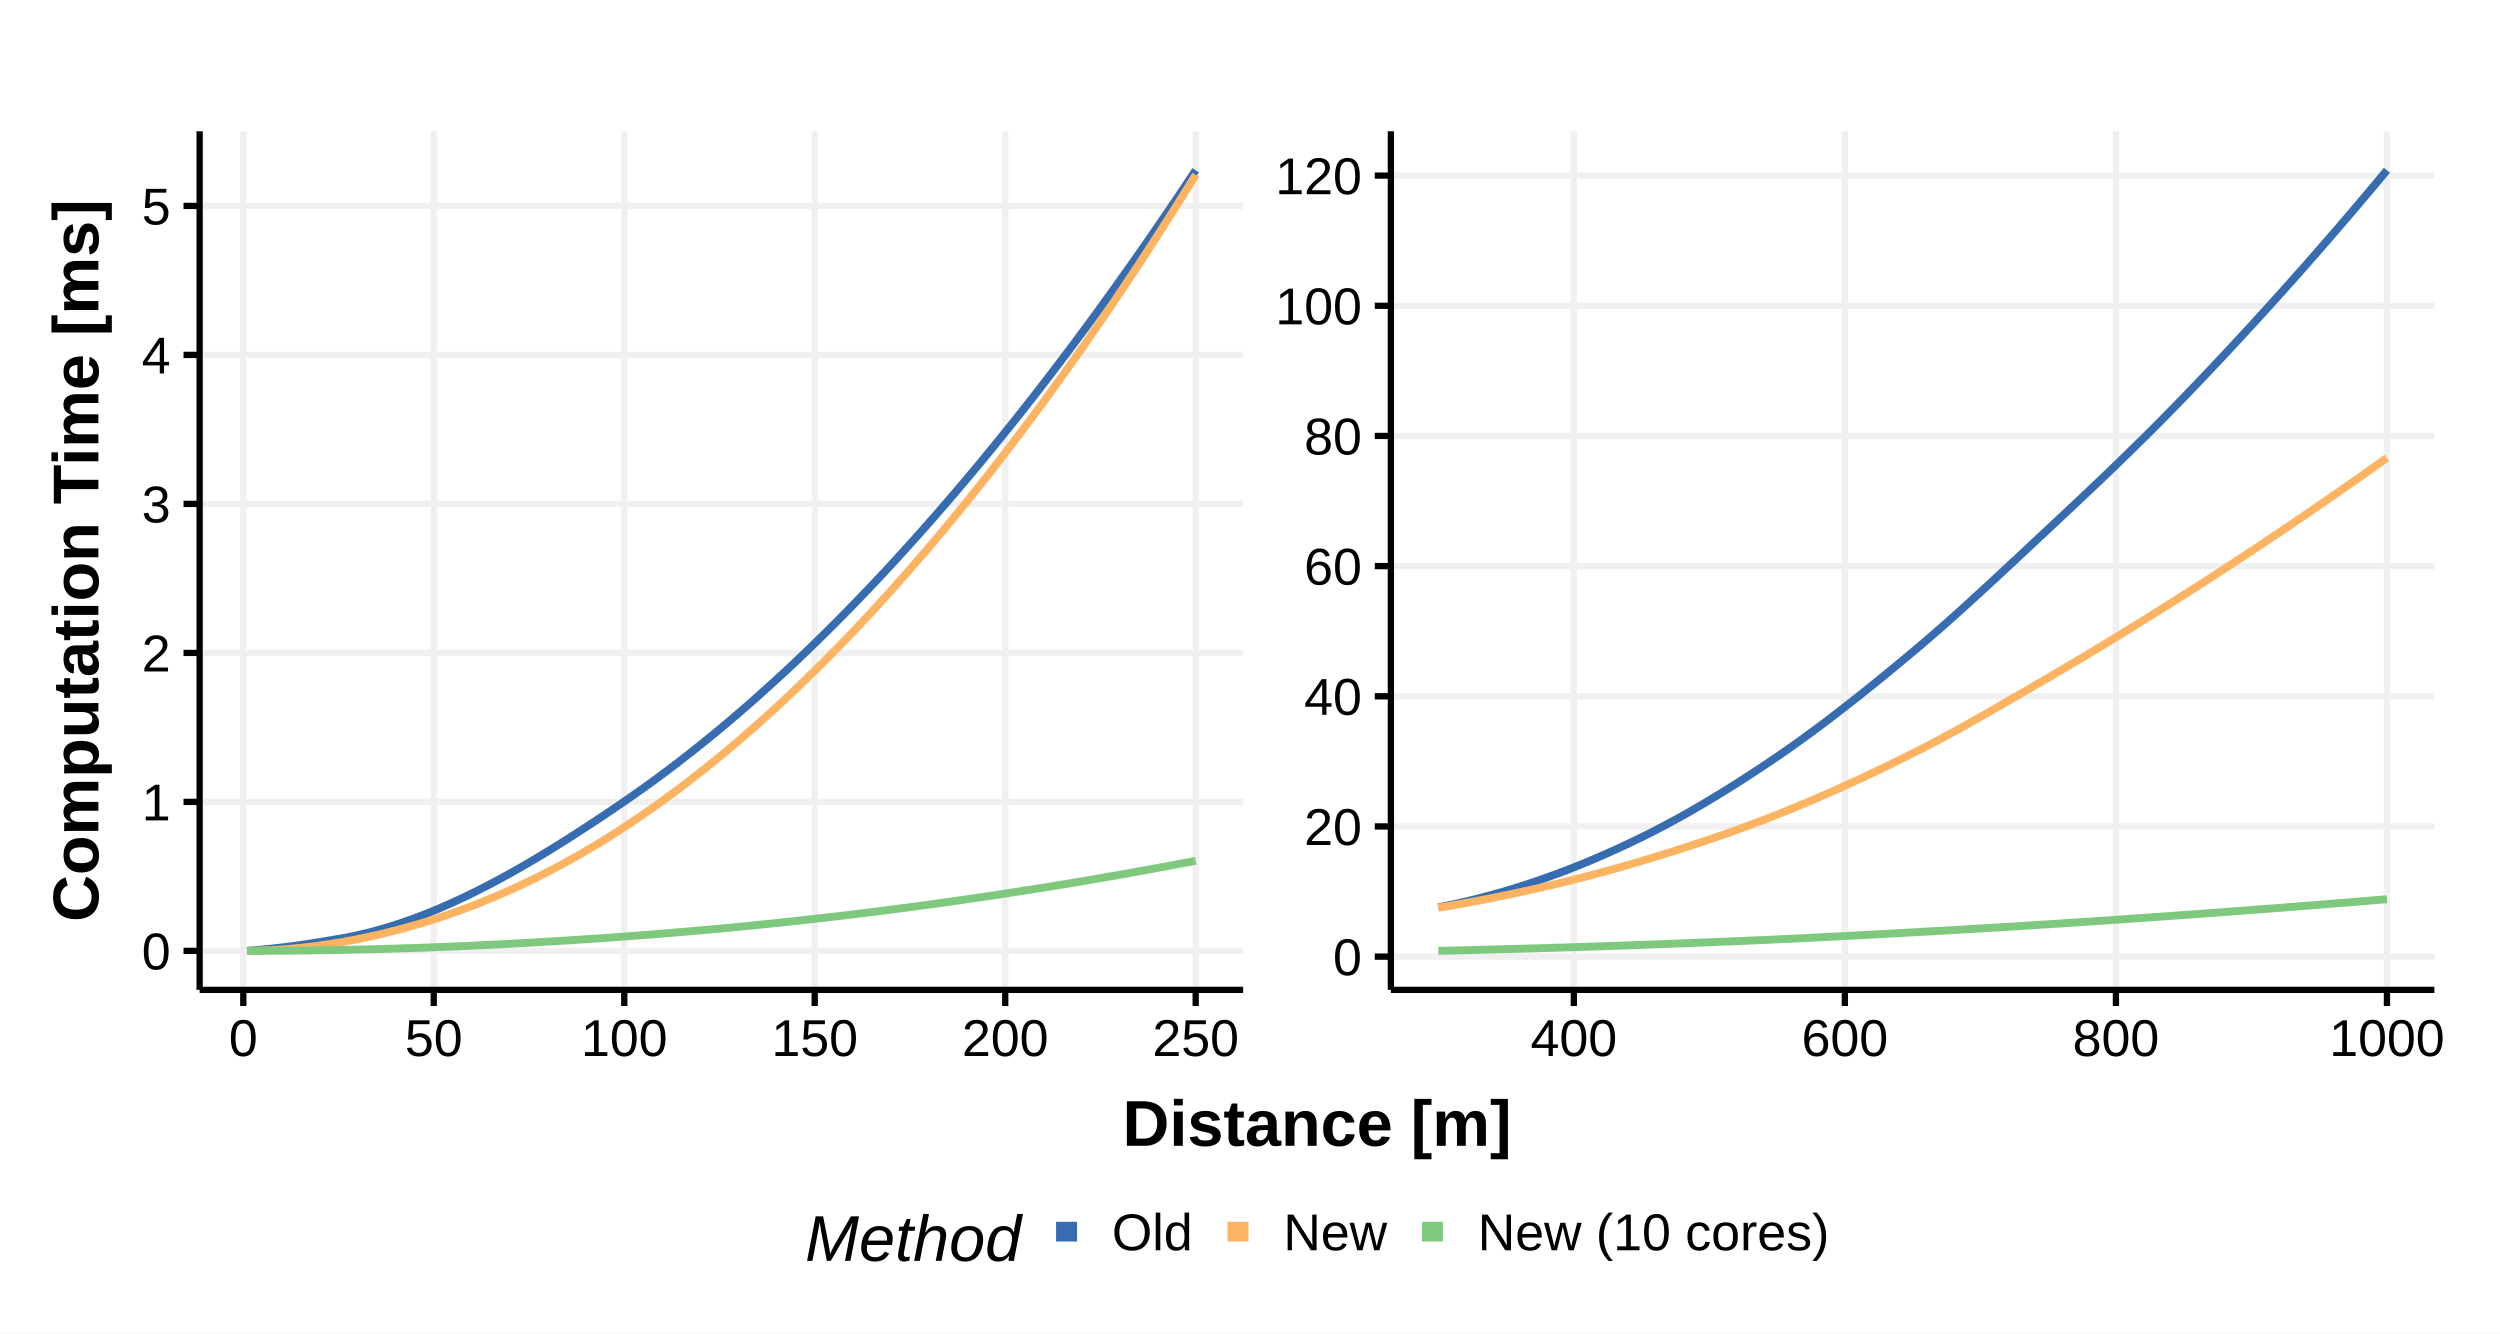
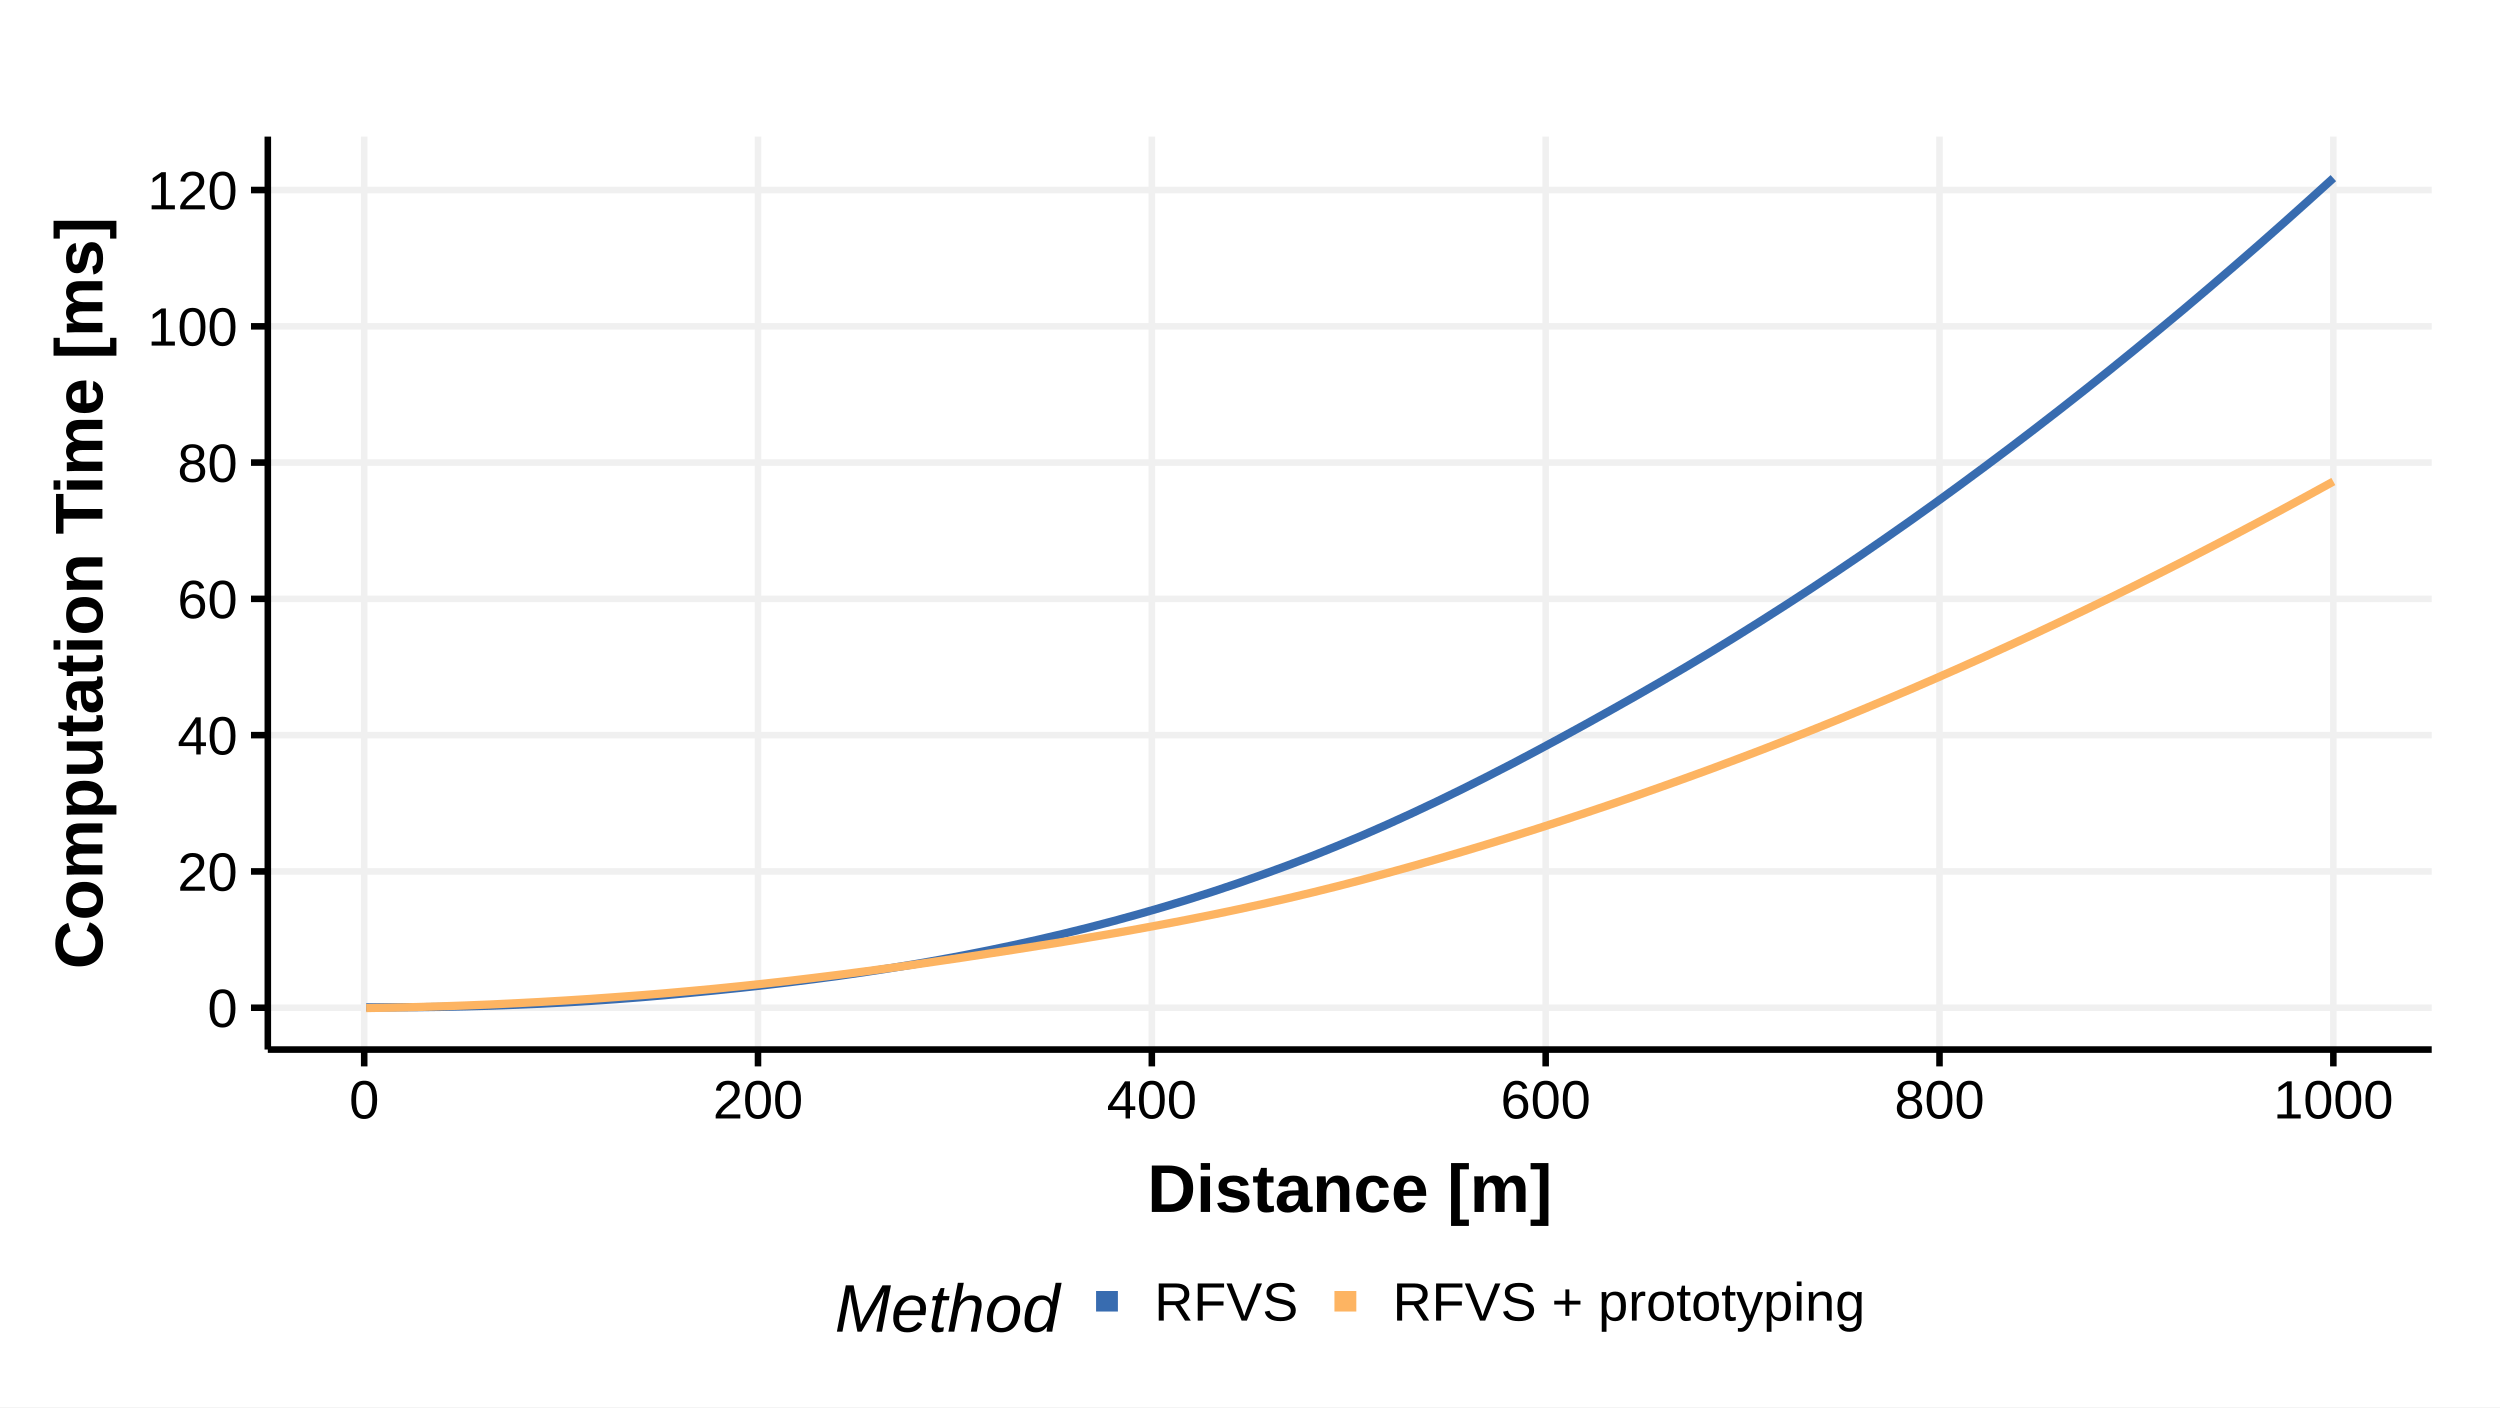
- <svg xmlns="http://www.w3.org/2000/svg" class="svglite" width="540.00pt" height="288.00pt" viewBox="0 0 540.00 288.00">
+ <svg xmlns="http://www.w3.org/2000/svg" class="svglite" width="518.74pt" height="291.97pt" viewBox="0 0 518.74 291.97">
  <defs>
    <style type="text/css">
    .svglite line, .svglite polyline, .svglite polygon, .svglite path, .svglite rect, .svglite circle {
      fill: none;
      stroke: #000000;
      stroke-linecap: round;
      stroke-linejoin: round;
      stroke-miterlimit: 10.00;
    }
  </style>
  </defs>
  <rect width="100%" height="100%" style="stroke: none; fill: #FFFFFF;" />
  <defs>
-     <clipPath id="cpMC4wMHw1NDAuMDB8MC4wMHwyODguMDA=">
-       <rect x="0.00" y="0.00" width="540.00" height="288.00" />
+     <clipPath id="cpMC4wMHw1MTguNzR8MC4wMHwyOTEuOTc=">
+       <rect x="0.00" y="0.00" width="518.74" height="291.97" />
    </clipPath>
  </defs>
-   <g clip-path="url(#cpMC4wMHw1NDAuMDB8MC4wMHwyODguMDA=)">
-     <rect x="0.00" y="0.00" width="540.00" height="288.00" style="stroke-width: 1.36; stroke: none; fill: #FFFFFF;" />
+   <g clip-path="url(#cpMC4wMHw1MTguNzR8MC4wMHwyOTEuOTc=)">
+     <rect x="0.00" y="0.00" width="518.74" height="291.97" style="stroke-width: 1.36; stroke: none; fill: #FFFFFF;" />
  </g>
  <defs>
-     <clipPath id="cpNDMuMTJ8MjY4LjUyfDI4LjM1fDIxMy44MQ==">
-       <rect x="43.12" y="28.35" width="225.39" height="185.47" />
+     <clipPath id="cpNTUuNTd8NTA0LjU3fDI4LjM1fDIxNy43OA==">
+       <rect x="55.57" y="28.35" width="449.00" height="189.44" />
    </clipPath>
  </defs>
-   <g clip-path="url(#cpNDMuMTJ8MjY4LjUyfDI4LjM1fDIxMy44MQ==)">
-     <rect x="43.12" y="28.35" width="225.39" height="185.47" style="stroke-width: 1.36; stroke: none; fill: #FFFFFF;" />
-     <polyline points="43.12,205.39 268.52,205.39 " style="stroke-width: 1.36; stroke: #F0F0F0; stroke-linecap: butt;" />
-     <polyline points="43.12,173.21 268.52,173.21 " style="stroke-width: 1.36; stroke: #F0F0F0; stroke-linecap: butt;" />
-     <polyline points="43.12,141.03 268.52,141.03 " style="stroke-width: 1.36; stroke: #F0F0F0; stroke-linecap: butt;" />
-     <polyline points="43.12,108.84 268.52,108.84 " style="stroke-width: 1.36; stroke: #F0F0F0; stroke-linecap: butt;" />
-     <polyline points="43.12,76.66 268.52,76.66 " style="stroke-width: 1.36; stroke: #F0F0F0; stroke-linecap: butt;" />
-     <polyline points="43.12,44.48 268.52,44.48 " style="stroke-width: 1.36; stroke: #F0F0F0; stroke-linecap: butt;" />
-     <polyline points="52.55,213.81 52.55,28.35 " style="stroke-width: 1.36; stroke: #F0F0F0; stroke-linecap: butt;" />
-     <polyline points="93.69,213.81 93.69,28.35 " style="stroke-width: 1.36; stroke: #F0F0F0; stroke-linecap: butt;" />
-     <polyline points="134.84,213.81 134.84,28.35 " style="stroke-width: 1.36; stroke: #F0F0F0; stroke-linecap: butt;" />
-     <polyline points="175.98,213.81 175.98,28.35 " style="stroke-width: 1.36; stroke: #F0F0F0; stroke-linecap: butt;" />
-     <polyline points="217.13,213.81 217.13,28.35 " style="stroke-width: 1.36; stroke: #F0F0F0; stroke-linecap: butt;" />
-     <polyline points="258.27,213.81 258.27,28.35 " style="stroke-width: 1.36; stroke: #F0F0F0; stroke-linecap: butt;" />
-     <polyline points="53.37,205.38 55.96,205.17 58.56,204.92 61.15,204.62 63.74,204.29 66.34,203.92 68.93,203.50 71.53,203.07 74.12,202.63 76.71,202.12 79.31,201.51 81.90,200.83 84.49,200.06 87.09,199.21 89.68,198.28 92.28,197.29 94.87,196.22 97.46,195.08 100.06,193.88 102.65,192.62 105.24,191.30 107.84,189.93 110.43,188.50 113.03,187.03 115.62,185.51 118.21,183.95 120.81,182.34 123.40,180.71 125.99,179.03 128.59,177.33 131.18,175.60 133.78,173.85 136.37,172.06 138.96,170.24 141.56,168.36 144.15,166.44 146.74,164.46 149.34,162.44 151.93,160.37 154.53,158.26 157.12,156.10 159.71,153.89 162.31,151.63 164.90,149.32 167.49,146.97 170.09,144.58 172.68,142.14 175.27,139.65 177.87,137.11 180.46,134.54 183.06,131.91 185.65,129.24 188.24,126.53 190.84,123.77 193.43,120.97 196.02,118.12 198.62,115.23 201.21,112.30 203.81,109.32 206.40,106.30 208.99,103.24 211.59,100.13 214.18,96.98 216.77,93.79 219.37,90.56 221.96,87.28 224.56,83.96 227.15,80.59 229.74,77.18 232.34,73.73 234.93,70.23 237.52,66.69 240.12,63.10 242.71,59.47 245.31,55.80 247.90,52.08 250.49,48.32 253.09,44.52 255.68,40.67 258.27,36.78 " style="stroke-width: 1.71; stroke: #386CB0; stroke-linecap: butt;" />
-     <polyline points="53.37,205.38 55.96,205.34 58.56,205.23 61.15,205.07 63.74,204.85 66.34,204.58 68.93,204.25 71.53,203.87 74.12,203.44 76.71,202.96 79.31,202.43 81.90,201.85 84.49,201.22 87.09,200.54 89.68,199.81 92.28,199.04 94.87,198.21 97.46,197.33 100.06,196.40 102.65,195.41 105.24,194.38 107.84,193.29 110.43,192.14 113.03,190.94 115.62,189.69 118.21,188.39 120.81,187.02 123.40,185.60 125.99,184.13 128.59,182.60 131.18,181.01 133.78,179.36 136.37,177.66 138.96,175.90 141.56,174.08 144.15,172.21 146.74,170.29 149.34,168.31 151.93,166.28 154.53,164.19 157.12,162.05 159.71,159.86 162.31,157.61 164.90,155.31 167.49,152.95 170.09,150.54 172.68,148.08 175.27,145.57 177.87,143.00 180.46,140.38 183.06,137.71 185.65,134.99 188.24,132.21 190.84,129.38 193.43,126.50 196.02,123.57 198.62,120.59 201.21,117.55 203.81,114.47 206.40,111.33 208.99,108.14 211.59,104.91 214.18,101.62 216.77,98.28 219.37,94.89 221.96,91.44 224.56,87.95 227.15,84.40 229.74,80.80 232.34,77.15 234.93,73.45 237.52,69.70 240.12,65.89 242.71,62.03 245.31,58.12 247.90,54.16 250.49,50.14 253.09,46.08 255.68,41.96 258.27,37.79 " style="stroke-width: 1.71; stroke: #FDB462; stroke-linecap: butt;" />
-     <polyline points="53.37,205.38 55.96,205.38 58.56,205.37 61.15,205.35 63.74,205.33 66.34,205.30 68.93,205.26 71.53,205.22 74.12,205.18 76.71,205.12 79.31,205.06 81.90,205.00 84.49,204.92 87.09,204.84 89.68,204.76 92.28,204.67 94.87,204.57 97.46,204.46 100.06,204.35 102.65,204.23 105.24,204.11 107.84,203.98 110.43,203.84 113.03,203.70 115.62,203.56 118.21,203.40 120.81,203.24 123.40,203.08 125.99,202.91 128.59,202.74 131.18,202.56 133.78,202.37 136.37,202.18 138.96,201.98 141.56,201.78 144.15,201.57 146.74,201.35 149.34,201.13 151.93,200.90 154.53,200.67 157.12,200.43 159.71,200.18 162.31,199.92 164.90,199.66 167.49,199.39 170.09,199.12 172.68,198.84 175.27,198.55 177.87,198.26 180.46,197.96 183.06,197.65 185.65,197.34 188.24,197.02 190.84,196.69 193.43,196.36 196.02,196.02 198.62,195.67 201.21,195.32 203.81,194.96 206.40,194.59 208.99,194.22 211.59,193.84 214.18,193.46 216.77,193.07 219.37,192.67 221.96,192.26 224.56,191.85 227.15,191.44 229.74,191.01 232.34,190.58 234.93,190.15 237.52,189.70 240.12,189.25 242.71,188.80 245.31,188.33 247.90,187.87 250.49,187.39 253.09,186.91 255.68,186.42 258.27,185.93 " style="stroke-width: 1.71; stroke: #7FC97F; stroke-linecap: butt;" />
-     <rect x="43.12" y="28.35" width="225.39" height="185.47" style="stroke-width: 1.36; stroke: none;" />
+   <g clip-path="url(#cpNTUuNTd8NTA0LjU3fDI4LjM1fDIxNy43OA==)">
+     <rect x="55.57" y="28.35" width="449.00" height="189.44" style="stroke-width: 1.36; stroke: none; fill: #FFFFFF;" />
+     <polyline points="55.57,209.10 504.57,209.10 " style="stroke-width: 1.36; stroke: #F0F0F0; stroke-linecap: butt;" />
+     <polyline points="55.57,180.82 504.57,180.82 " style="stroke-width: 1.36; stroke: #F0F0F0; stroke-linecap: butt;" />
+     <polyline points="55.57,152.54 504.57,152.54 " style="stroke-width: 1.36; stroke: #F0F0F0; stroke-linecap: butt;" />
+     <polyline points="55.57,124.26 504.57,124.26 " style="stroke-width: 1.36; stroke: #F0F0F0; stroke-linecap: butt;" />
+     <polyline points="55.57,95.98 504.57,95.98 " style="stroke-width: 1.36; stroke: #F0F0F0; stroke-linecap: butt;" />
+     <polyline points="55.57,67.71 504.57,67.71 " style="stroke-width: 1.36; stroke: #F0F0F0; stroke-linecap: butt;" />
+     <polyline points="55.57,39.43 504.57,39.43 " style="stroke-width: 1.36; stroke: #F0F0F0; stroke-linecap: butt;" />
+     <polyline points="75.57,217.78 75.57,28.35 " style="stroke-width: 1.36; stroke: #F0F0F0; stroke-linecap: butt;" />
+     <polyline points="157.28,217.78 157.28,28.35 " style="stroke-width: 1.36; stroke: #F0F0F0; stroke-linecap: butt;" />
+     <polyline points="239.00,217.78 239.00,28.35 " style="stroke-width: 1.36; stroke: #F0F0F0; stroke-linecap: butt;" />
+     <polyline points="320.72,217.78 320.72,28.35 " style="stroke-width: 1.36; stroke: #F0F0F0; stroke-linecap: butt;" />
+     <polyline points="402.44,217.78 402.44,28.35 " style="stroke-width: 1.36; stroke: #F0F0F0; stroke-linecap: butt;" />
+     <polyline points="484.16,217.78 484.16,28.35 " style="stroke-width: 1.36; stroke: #F0F0F0; stroke-linecap: butt;" />
+     <polyline points="75.98,209.01 81.14,209.02 86.31,208.99 91.48,208.93 96.64,208.82 101.81,208.68 106.98,208.49 112.14,208.27 117.31,208.00 122.48,207.69 127.64,207.34 132.81,206.94 137.98,206.50 143.14,206.02 148.31,205.52 153.48,204.99 158.65,204.42 163.81,203.81 168.98,203.16 174.15,202.47 179.31,201.73 184.48,200.93 189.65,200.09 194.81,199.18 199.98,198.22 205.15,197.19 210.31,196.11 215.48,194.96 220.65,193.75 225.81,192.48 230.98,191.13 236.15,189.71 241.32,188.22 246.48,186.66 251.65,185.01 256.82,183.28 261.98,181.47 267.15,179.58 272.32,177.60 277.48,175.52 282.65,173.36 287.82,171.09 292.98,168.74 298.15,166.30 303.32,163.78 308.48,161.19 313.65,158.53 318.82,155.80 323.98,153.02 329.15,150.19 334.32,147.31 339.49,144.39 344.65,141.42 349.82,138.39 354.99,135.29 360.15,132.12 365.32,128.88 370.49,125.58 375.65,122.22 380.82,118.78 385.99,115.28 391.15,111.72 396.32,108.10 401.49,104.41 406.65,100.66 411.82,96.84 416.99,92.97 422.16,89.03 427.32,85.04 432.49,80.98 437.66,76.86 442.82,72.68 447.99,68.43 453.16,64.13 458.32,59.76 463.49,55.32 468.66,50.83 473.82,46.27 478.99,41.64 484.16,36.96 " style="stroke-width: 1.71; stroke: #386CB0; stroke-linecap: butt;" />
+     <polyline points="75.98,209.17 81.14,209.08 86.31,208.96 91.48,208.81 96.64,208.63 101.81,208.42 106.98,208.17 112.14,207.90 117.31,207.60 122.48,207.27 127.64,206.90 132.81,206.52 137.98,206.10 143.14,205.64 148.31,205.16 153.48,204.64 158.65,204.09 163.81,203.51 168.98,202.89 174.15,202.25 179.31,201.58 184.48,200.89 189.65,200.17 194.81,199.42 199.98,198.66 205.15,197.87 210.31,197.08 215.48,196.26 220.65,195.43 225.81,194.56 230.98,193.68 236.15,192.76 241.32,191.80 246.48,190.81 251.65,189.78 256.82,188.70 261.98,187.58 267.15,186.41 272.32,185.18 277.48,183.90 282.65,182.56 287.82,181.17 292.98,179.74 298.15,178.27 303.32,176.76 308.48,175.21 313.65,173.62 318.82,171.99 323.98,170.32 329.15,168.62 334.32,166.88 339.49,165.10 344.65,163.29 349.82,161.44 354.99,159.56 360.15,157.63 365.32,155.67 370.49,153.66 375.65,151.62 380.82,149.54 385.99,147.42 391.15,145.26 396.32,143.07 401.49,140.83 406.65,138.56 411.82,136.25 416.99,133.90 422.16,131.52 427.32,129.09 432.49,126.63 437.66,124.13 442.82,121.59 447.99,119.01 453.16,116.40 458.32,113.74 463.49,111.05 468.66,108.32 473.82,105.56 478.99,102.75 484.16,99.91 " style="stroke-width: 1.71; stroke: #FDB462; stroke-linecap: butt;" />
+     <rect x="55.57" y="28.35" width="449.00" height="189.44" style="stroke-width: 1.36; stroke: none;" />
  </g>
-   <g clip-path="url(#cpMC4wMHw1NDAuMDB8MC4wMHwyODguMDA=)">
- </g>
-   <defs>
-     <clipPath id="cpMzAwLjQzfDUyNS44M3wyOC4zNXwyMTMuODE=">
-       <rect x="300.43" y="28.35" width="225.39" height="185.47" />
-     </clipPath>
-   </defs>
-   <g clip-path="url(#cpMzAwLjQzfDUyNS44M3wyOC4zNXwyMTMuODE=)">
-     <rect x="300.43" y="28.35" width="225.39" height="185.47" style="stroke-width: 1.36; stroke: none; fill: #FFFFFF;" />
-     <polyline points="300.43,206.63 525.83,206.63 " style="stroke-width: 1.36; stroke: #F0F0F0; stroke-linecap: butt;" />
-     <polyline points="300.43,178.51 525.83,178.51 " style="stroke-width: 1.36; stroke: #F0F0F0; stroke-linecap: butt;" />
-     <polyline points="300.43,150.40 525.83,150.40 " style="stroke-width: 1.36; stroke: #F0F0F0; stroke-linecap: butt;" />
-     <polyline points="300.43,122.28 525.83,122.28 " style="stroke-width: 1.36; stroke: #F0F0F0; stroke-linecap: butt;" />
-     <polyline points="300.43,94.16 525.83,94.16 " style="stroke-width: 1.36; stroke: #F0F0F0; stroke-linecap: butt;" />
-     <polyline points="300.43,66.05 525.83,66.05 " style="stroke-width: 1.36; stroke: #F0F0F0; stroke-linecap: butt;" />
-     <polyline points="300.43,37.93 525.83,37.93 " style="stroke-width: 1.36; stroke: #F0F0F0; stroke-linecap: butt;" />
-     <polyline points="339.95,213.81 339.95,28.35 " style="stroke-width: 1.36; stroke: #F0F0F0; stroke-linecap: butt;" />
-     <polyline points="398.49,213.81 398.49,28.35 " style="stroke-width: 1.36; stroke: #F0F0F0; stroke-linecap: butt;" />
-     <polyline points="457.04,213.81 457.04,28.35 " style="stroke-width: 1.36; stroke: #F0F0F0; stroke-linecap: butt;" />
-     <polyline points="515.58,213.81 515.58,28.35 " style="stroke-width: 1.36; stroke: #F0F0F0; stroke-linecap: butt;" />
-     <polyline points="310.68,196.00 313.27,195.47 315.86,194.90 318.46,194.28 321.05,193.61 323.65,192.90 326.24,192.14 328.83,191.33 331.43,190.47 334.02,189.57 336.61,188.63 339.21,187.64 341.80,186.60 344.40,185.52 346.99,184.39 349.58,183.22 352.18,182.01 354.77,180.76 357.36,179.45 359.96,178.09 362.55,176.69 365.15,175.23 367.74,173.72 370.33,172.17 372.93,170.58 375.52,168.95 378.11,167.27 380.71,165.57 383.30,163.82 385.90,162.04 388.49,160.21 391.08,158.32 393.68,156.40 396.27,154.43 398.86,152.42 401.46,150.38 404.05,148.30 406.65,146.20 409.24,144.07 411.83,141.92 414.43,139.75 417.02,137.53 419.61,135.27 422.21,132.97 424.80,130.63 427.39,128.26 429.99,125.87 432.58,123.47 435.18,121.05 437.77,118.63 440.36,116.20 442.96,113.78 445.55,111.36 448.14,108.92 450.74,106.48 453.33,104.02 455.93,101.53 458.52,99.03 461.11,96.50 463.71,93.94 466.30,91.35 468.89,88.72 471.49,86.06 474.08,83.36 476.68,80.64 479.27,77.89 481.86,75.12 484.46,72.32 487.05,69.50 489.64,66.66 492.24,63.79 494.83,60.89 497.43,57.97 500.02,55.02 502.61,52.05 505.21,49.04 507.80,46.02 510.39,42.96 512.99,39.88 515.58,36.78 " style="stroke-width: 1.71; stroke: #386CB0; stroke-linecap: butt;" />
-     <polyline points="310.68,196.07 313.27,195.64 315.86,195.19 318.46,194.71 321.05,194.22 323.65,193.70 326.24,193.17 328.83,192.61 331.43,192.04 334.02,191.44 336.61,190.83 339.21,190.19 341.80,189.53 344.40,188.85 346.99,188.15 349.58,187.43 352.18,186.68 354.77,185.92 357.36,185.13 359.96,184.33 362.55,183.51 365.15,182.67 367.74,181.81 370.33,180.94 372.93,180.04 375.52,179.11 378.11,178.16 380.71,177.18 383.30,176.18 385.90,175.14 388.49,174.08 391.08,172.99 393.68,171.87 396.27,170.73 398.86,169.56 401.46,168.37 404.05,167.15 406.65,165.92 409.24,164.66 411.83,163.37 414.43,162.07 417.02,160.73 419.61,159.36 422.21,157.95 424.80,156.52 427.39,155.06 429.99,153.58 432.58,152.09 435.18,150.59 437.77,149.09 440.36,147.57 442.96,146.07 445.55,144.55 448.14,143.01 450.74,141.47 453.33,139.90 455.93,138.33 458.52,136.74 461.11,135.14 463.71,133.53 466.30,131.91 468.89,130.28 471.49,128.64 474.08,126.99 476.68,125.32 479.27,123.64 481.86,121.95 484.46,120.25 487.05,118.54 489.64,116.81 492.24,115.07 494.83,113.32 497.43,111.56 500.02,109.79 502.61,108.00 505.21,106.20 507.80,104.40 510.39,102.58 512.99,100.74 515.58,98.90 " style="stroke-width: 1.71; stroke: #FDB462; stroke-linecap: butt;" />
-     <polyline points="310.68,205.38 313.27,205.32 315.86,205.26 318.46,205.20 321.05,205.13 323.65,205.06 326.24,204.99 328.83,204.92 331.43,204.85 334.02,204.77 336.61,204.69 339.21,204.61 341.80,204.53 344.40,204.44 346.99,204.36 349.58,204.27 352.18,204.18 354.77,204.09 357.36,203.99 359.96,203.89 362.55,203.80 365.15,203.70 367.74,203.59 370.33,203.49 372.93,203.38 375.52,203.27 378.11,203.16 380.71,203.05 383.30,202.93 385.90,202.81 388.49,202.69 391.08,202.56 393.68,202.43 396.27,202.30 398.86,202.17 401.46,202.03 404.05,201.89 406.65,201.75 409.24,201.61 411.83,201.46 414.43,201.32 417.02,201.17 419.61,201.03 422.21,200.88 424.80,200.72 427.39,200.57 429.99,200.42 432.58,200.26 435.18,200.10 437.77,199.94 440.36,199.77 442.96,199.61 445.55,199.44 448.14,199.27 450.74,199.10 453.33,198.92 455.93,198.75 458.52,198.57 461.11,198.39 463.71,198.21 466.30,198.02 468.89,197.84 471.49,197.65 474.08,197.47 476.68,197.28 479.27,197.09 481.86,196.89 484.46,196.70 487.05,196.50 489.64,196.31 492.24,196.11 494.83,195.90 497.43,195.70 500.02,195.50 502.61,195.29 505.21,195.08 507.80,194.87 510.39,194.66 512.99,194.44 515.58,194.23 " style="stroke-width: 1.71; stroke: #7FC97F; stroke-linecap: butt;" />
-     <rect x="300.43" y="28.35" width="225.39" height="185.47" style="stroke-width: 1.36; stroke: none;" />
-   </g>
-   <g clip-path="url(#cpMC4wMHw1NDAuMDB8MC4wMHwyODguMDA=)">
- </g>
-   <defs>
-     <clipPath id="cpNDMuMTJ8MjY4LjUyfDI4LjM1fDI4LjM1">
-       <rect x="43.12" y="28.35" width="225.39" height="0.00" />
-     </clipPath>
-   </defs>
-   <g clip-path="url(#cpNDMuMTJ8MjY4LjUyfDI4LjM1fDI4LjM1)">
- </g>
-   <g clip-path="url(#cpMC4wMHw1NDAuMDB8MC4wMHwyODguMDA=)">
- </g>
-   <defs>
-     <clipPath id="cpMzAwLjQzfDUyNS44M3wyOC4zNXwyOC4zNQ==">
-       <rect x="300.43" y="28.35" width="225.39" height="0.00" />
-     </clipPath>
-   </defs>
-   <g clip-path="url(#cpMzAwLjQzfDUyNS44M3wyOC4zNXwyOC4zNQ==)">
- </g>
-   <g clip-path="url(#cpMC4wMHw1NDAuMDB8MC4wMHwyODguMDA=)">
-     <polyline points="43.12,213.81 268.52,213.81 " style="stroke-width: 1.36; stroke-linecap: butt;" />
-     <polyline points="52.55,217.30 52.55,213.81 " style="stroke-width: 1.36; stroke-linecap: butt;" />
-     <polyline points="93.69,217.30 93.69,213.81 " style="stroke-width: 1.36; stroke-linecap: butt;" />
-     <polyline points="134.84,217.30 134.84,213.81 " style="stroke-width: 1.36; stroke-linecap: butt;" />
-     <polyline points="175.98,217.30 175.98,213.81 " style="stroke-width: 1.36; stroke-linecap: butt;" />
-     <polyline points="217.13,217.30 217.13,213.81 " style="stroke-width: 1.36; stroke-linecap: butt;" />
-     <polyline points="258.27,217.30 258.27,213.81 " style="stroke-width: 1.36; stroke-linecap: butt;" />
-     <text x="52.55" y="228.10" text-anchor="middle" style="font-size: 11.20px; font-family: Arial;" textLength="6.22px" lengthAdjust="spacingAndGlyphs">0</text>
-     <text x="93.69" y="228.10" text-anchor="middle" style="font-size: 11.20px; font-family: Arial;" textLength="12.44px" lengthAdjust="spacingAndGlyphs">50</text>
-     <text x="134.84" y="228.10" text-anchor="middle" style="font-size: 11.20px; font-family: Arial;" textLength="18.66px" lengthAdjust="spacingAndGlyphs">100</text>
-     <text x="175.98" y="228.10" text-anchor="middle" style="font-size: 11.20px; font-family: Arial;" textLength="18.66px" lengthAdjust="spacingAndGlyphs">150</text>
-     <text x="217.13" y="228.10" text-anchor="middle" style="font-size: 11.20px; font-family: Arial;" textLength="18.66px" lengthAdjust="spacingAndGlyphs">200</text>
-     <text x="258.27" y="228.10" text-anchor="middle" style="font-size: 11.20px; font-family: Arial;" textLength="18.66px" lengthAdjust="spacingAndGlyphs">250</text>
-     <polyline points="300.43,213.81 525.83,213.81 " style="stroke-width: 1.36; stroke-linecap: butt;" />
-     <polyline points="339.95,217.30 339.95,213.81 " style="stroke-width: 1.36; stroke-linecap: butt;" />
-     <polyline points="398.49,217.30 398.49,213.81 " style="stroke-width: 1.36; stroke-linecap: butt;" />
-     <polyline points="457.04,217.30 457.04,213.81 " style="stroke-width: 1.36; stroke-linecap: butt;" />
-     <polyline points="515.58,217.30 515.58,213.81 " style="stroke-width: 1.36; stroke-linecap: butt;" />
-     <text x="339.95" y="228.10" text-anchor="middle" style="font-size: 11.20px; font-family: Arial;" textLength="18.66px" lengthAdjust="spacingAndGlyphs">400</text>
-     <text x="398.49" y="228.10" text-anchor="middle" style="font-size: 11.20px; font-family: Arial;" textLength="18.66px" lengthAdjust="spacingAndGlyphs">600</text>
-     <text x="457.04" y="228.10" text-anchor="middle" style="font-size: 11.20px; font-family: Arial;" textLength="18.66px" lengthAdjust="spacingAndGlyphs">800</text>
-     <text x="515.58" y="228.10" text-anchor="middle" style="font-size: 11.20px; font-family: Arial;" textLength="24.88px" lengthAdjust="spacingAndGlyphs">1000</text>
-     <polyline points="300.43,213.81 300.43,28.35 " style="stroke-width: 1.36; stroke-linecap: butt;" />
-     <text x="294.16" y="210.64" text-anchor="end" style="font-size: 11.20px; font-family: Arial;" textLength="6.22px" lengthAdjust="spacingAndGlyphs">0</text>
-     <text x="294.16" y="182.52" text-anchor="end" style="font-size: 11.20px; font-family: Arial;" textLength="12.44px" lengthAdjust="spacingAndGlyphs">20</text>
-     <text x="294.16" y="154.40" text-anchor="end" style="font-size: 11.20px; font-family: Arial;" textLength="12.44px" lengthAdjust="spacingAndGlyphs">40</text>
-     <text x="294.16" y="126.29" text-anchor="end" style="font-size: 11.20px; font-family: Arial;" textLength="12.44px" lengthAdjust="spacingAndGlyphs">60</text>
-     <text x="294.16" y="98.17" text-anchor="end" style="font-size: 11.20px; font-family: Arial;" textLength="12.44px" lengthAdjust="spacingAndGlyphs">80</text>
-     <text x="294.16" y="70.05" text-anchor="end" style="font-size: 11.20px; font-family: Arial;" textLength="18.66px" lengthAdjust="spacingAndGlyphs">100</text>
-     <text x="294.16" y="41.94" text-anchor="end" style="font-size: 11.20px; font-family: Arial;" textLength="18.66px" lengthAdjust="spacingAndGlyphs">120</text>
-     <polyline points="296.95,206.63 300.43,206.63 " style="stroke-width: 1.36; stroke-linecap: butt;" />
-     <polyline points="296.95,178.51 300.43,178.51 " style="stroke-width: 1.36; stroke-linecap: butt;" />
-     <polyline points="296.95,150.40 300.43,150.40 " style="stroke-width: 1.36; stroke-linecap: butt;" />
-     <polyline points="296.95,122.28 300.43,122.28 " style="stroke-width: 1.36; stroke-linecap: butt;" />
-     <polyline points="296.95,94.16 300.43,94.16 " style="stroke-width: 1.36; stroke-linecap: butt;" />
-     <polyline points="296.95,66.05 300.43,66.05 " style="stroke-width: 1.36; stroke-linecap: butt;" />
-     <polyline points="296.95,37.93 300.43,37.93 " style="stroke-width: 1.36; stroke-linecap: butt;" />
-     <polyline points="43.12,213.81 43.12,28.35 " style="stroke-width: 1.36; stroke-linecap: butt;" />
-     <text x="36.85" y="209.39" text-anchor="end" style="font-size: 11.20px; font-family: Arial;" textLength="6.22px" lengthAdjust="spacingAndGlyphs">0</text>
-     <text x="36.85" y="177.21" text-anchor="end" style="font-size: 11.20px; font-family: Arial;" textLength="6.22px" lengthAdjust="spacingAndGlyphs">1</text>
-     <text x="36.85" y="145.03" text-anchor="end" style="font-size: 11.20px; font-family: Arial;" textLength="6.22px" lengthAdjust="spacingAndGlyphs">2</text>
-     <text x="36.85" y="112.85" text-anchor="end" style="font-size: 11.20px; font-family: Arial;" textLength="6.22px" lengthAdjust="spacingAndGlyphs">3</text>
-     <text x="36.85" y="80.67" text-anchor="end" style="font-size: 11.20px; font-family: Arial;" textLength="6.22px" lengthAdjust="spacingAndGlyphs">4</text>
-     <text x="36.85" y="48.49" text-anchor="end" style="font-size: 11.20px; font-family: Arial;" textLength="6.22px" lengthAdjust="spacingAndGlyphs">5</text>
-     <polyline points="39.64,205.39 43.12,205.39 " style="stroke-width: 1.36; stroke-linecap: butt;" />
-     <polyline points="39.64,173.21 43.12,173.21 " style="stroke-width: 1.36; stroke-linecap: butt;" />
-     <polyline points="39.64,141.03 43.12,141.03 " style="stroke-width: 1.36; stroke-linecap: butt;" />
-     <polyline points="39.64,108.84 43.12,108.84 " style="stroke-width: 1.36; stroke-linecap: butt;" />
-     <polyline points="39.64,76.66 43.12,76.66 " style="stroke-width: 1.36; stroke-linecap: butt;" />
-     <polyline points="39.64,44.48 43.12,44.48 " style="stroke-width: 1.36; stroke-linecap: butt;" />
-     <text x="284.48" y="247.50" text-anchor="middle" style="font-size: 14.00px; font-weight: bold; font-family: Arial;" textLength="83.99px" lengthAdjust="spacingAndGlyphs">Distance [m]</text>
-     <text transform="translate(21.25,121.08) rotate(-90)" text-anchor="middle" style="font-size: 14.00px; font-weight: bold; font-family: Arial;" textLength="156.02px" lengthAdjust="spacingAndGlyphs">Computation Time [ms]</text>
-     <rect x="173.89" y="260.86" width="221.17" height="12.97" style="stroke-width: 1.36; stroke: none; fill: #FFFFFF;" />
-     <text x="173.89" y="272.35" style="font-size: 14.00px; font-style: italic; font-family: Arial;" textLength="46.68px" lengthAdjust="spacingAndGlyphs">Method</text>
-     <rect x="227.54" y="260.86" width="5.67" height="10.37" style="stroke-width: 1.36; stroke: none; fill: #FFFFFF;" />
-     <line x1="228.11" y1="266.04" x2="232.64" y2="266.04" style="stroke-width: 4.27; stroke: #386CB0; stroke-linecap: butt;" />
-     <rect x="264.57" y="260.86" width="5.67" height="10.37" style="stroke-width: 1.36; stroke: none; fill: #FFFFFF;" />
-     <line x1="265.13" y1="266.04" x2="269.67" y2="266.04" style="stroke-width: 4.27; stroke: #FDB462; stroke-linecap: butt;" />
-     <rect x="306.56" y="260.86" width="5.67" height="10.37" style="stroke-width: 1.36; stroke: none; fill: #FFFFFF;" />
-     <line x1="307.13" y1="266.04" x2="311.66" y2="266.04" style="stroke-width: 4.27; stroke: #7FC97F; stroke-linecap: butt;" />
-     <text x="240.18" y="270.05" style="font-size: 11.20px; font-family: Arial;" textLength="17.41px" lengthAdjust="spacingAndGlyphs">Old</text>
-     <text x="277.21" y="270.05" style="font-size: 11.20px; font-family: Arial;" textLength="22.38px" lengthAdjust="spacingAndGlyphs">New</text>
-     <text x="319.20" y="270.05" style="font-size: 11.20px; font-family: Arial;" textLength="75.86px" lengthAdjust="spacingAndGlyphs">New (10 cores)</text>
+   <g clip-path="url(#cpMC4wMHw1MTguNzR8MC4wMHwyOTEuOTc=)">
+     <polyline points="55.57,217.78 55.57,28.35 " style="stroke-width: 1.36; stroke-linecap: butt;" />
+     <text x="49.29" y="213.10" text-anchor="end" style="font-size: 11.20px; font-family: Arial;" textLength="6.22px" lengthAdjust="spacingAndGlyphs">0</text>
+     <text x="49.29" y="184.82" text-anchor="end" style="font-size: 11.20px; font-family: Arial;" textLength="12.44px" lengthAdjust="spacingAndGlyphs">20</text>
+     <text x="49.29" y="156.55" text-anchor="end" style="font-size: 11.20px; font-family: Arial;" textLength="12.44px" lengthAdjust="spacingAndGlyphs">40</text>
+     <text x="49.29" y="128.27" text-anchor="end" style="font-size: 11.20px; font-family: Arial;" textLength="12.44px" lengthAdjust="spacingAndGlyphs">60</text>
+     <text x="49.29" y="99.99" text-anchor="end" style="font-size: 11.20px; font-family: Arial;" textLength="12.44px" lengthAdjust="spacingAndGlyphs">80</text>
+     <text x="49.29" y="71.71" text-anchor="end" style="font-size: 11.20px; font-family: Arial;" textLength="18.66px" lengthAdjust="spacingAndGlyphs">100</text>
+     <text x="49.29" y="43.43" text-anchor="end" style="font-size: 11.20px; font-family: Arial;" textLength="18.66px" lengthAdjust="spacingAndGlyphs">120</text>
+     <polyline points="52.08,209.10 55.57,209.10 " style="stroke-width: 1.36; stroke-linecap: butt;" />
+     <polyline points="52.08,180.82 55.57,180.82 " style="stroke-width: 1.36; stroke-linecap: butt;" />
+     <polyline points="52.08,152.54 55.57,152.54 " style="stroke-width: 1.36; stroke-linecap: butt;" />
+     <polyline points="52.08,124.26 55.57,124.26 " style="stroke-width: 1.36; stroke-linecap: butt;" />
+     <polyline points="52.08,95.98 55.57,95.98 " style="stroke-width: 1.36; stroke-linecap: butt;" />
+     <polyline points="52.08,67.71 55.57,67.71 " style="stroke-width: 1.36; stroke-linecap: butt;" />
+     <polyline points="52.08,39.43 55.57,39.43 " style="stroke-width: 1.36; stroke-linecap: butt;" />
+     <polyline points="55.57,217.78 504.57,217.78 " style="stroke-width: 1.36; stroke-linecap: butt;" />
+     <polyline points="75.57,221.27 75.57,217.78 " style="stroke-width: 1.36; stroke-linecap: butt;" />
+     <polyline points="157.28,221.27 157.28,217.78 " style="stroke-width: 1.36; stroke-linecap: butt;" />
+     <polyline points="239.00,221.27 239.00,217.78 " style="stroke-width: 1.36; stroke-linecap: butt;" />
+     <polyline points="320.72,221.27 320.72,217.78 " style="stroke-width: 1.36; stroke-linecap: butt;" />
+     <polyline points="402.44,221.27 402.44,217.78 " style="stroke-width: 1.36; stroke-linecap: butt;" />
+     <polyline points="484.16,221.27 484.16,217.78 " style="stroke-width: 1.36; stroke-linecap: butt;" />
+     <text x="75.57" y="232.07" text-anchor="middle" style="font-size: 11.20px; font-family: Arial;" textLength="6.22px" lengthAdjust="spacingAndGlyphs">0</text>
+     <text x="157.28" y="232.07" text-anchor="middle" style="font-size: 11.20px; font-family: Arial;" textLength="18.66px" lengthAdjust="spacingAndGlyphs">200</text>
+     <text x="239.00" y="232.07" text-anchor="middle" style="font-size: 11.20px; font-family: Arial;" textLength="18.66px" lengthAdjust="spacingAndGlyphs">400</text>
+     <text x="320.72" y="232.07" text-anchor="middle" style="font-size: 11.20px; font-family: Arial;" textLength="18.66px" lengthAdjust="spacingAndGlyphs">600</text>
+     <text x="402.44" y="232.07" text-anchor="middle" style="font-size: 11.20px; font-family: Arial;" textLength="18.66px" lengthAdjust="spacingAndGlyphs">800</text>
+     <text x="484.16" y="232.07" text-anchor="middle" style="font-size: 11.20px; font-family: Arial;" textLength="24.88px" lengthAdjust="spacingAndGlyphs">1000</text>
+     <text x="280.07" y="251.47" text-anchor="middle" style="font-size: 14.00px; font-weight: bold; font-family: Arial;" textLength="83.99px" lengthAdjust="spacingAndGlyphs">Distance [m]</text>
+     <text transform="translate(21.25,123.06) rotate(-90)" text-anchor="middle" style="font-size: 14.00px; font-weight: bold; font-family: Arial;" textLength="156.02px" lengthAdjust="spacingAndGlyphs">Computation Time [ms]</text>
+     <rect x="173.21" y="264.83" width="213.71" height="12.97" style="stroke-width: 1.36; stroke: none; fill: #FFFFFF;" />
+     <text x="173.21" y="276.32" style="font-size: 14.00px; font-style: italic; font-family: Arial;" textLength="46.68px" lengthAdjust="spacingAndGlyphs">Method</text>
+     <rect x="226.86" y="264.83" width="5.67" height="10.37" style="stroke-width: 1.36; stroke: none; fill: #FFFFFF;" />
+     <line x1="227.43" y1="270.01" x2="231.96" y2="270.01" style="stroke-width: 4.27; stroke: #386CB0; stroke-linecap: butt;" />
+     <rect x="276.32" y="264.83" width="5.67" height="10.37" style="stroke-width: 1.36; stroke: none; fill: #FFFFFF;" />
+     <line x1="276.89" y1="270.01" x2="281.43" y2="270.01" style="stroke-width: 4.27; stroke: #FDB462; stroke-linecap: butt;" />
+     <text x="239.51" y="274.02" style="font-size: 11.20px; font-family: Arial;" textLength="29.84px" lengthAdjust="spacingAndGlyphs">RFVS</text>
+     <text x="288.97" y="274.02" style="font-size: 11.20px; font-family: Arial;" textLength="97.96px" lengthAdjust="spacingAndGlyphs">RFVS + prototyping</text>
  </g>
</svg>
